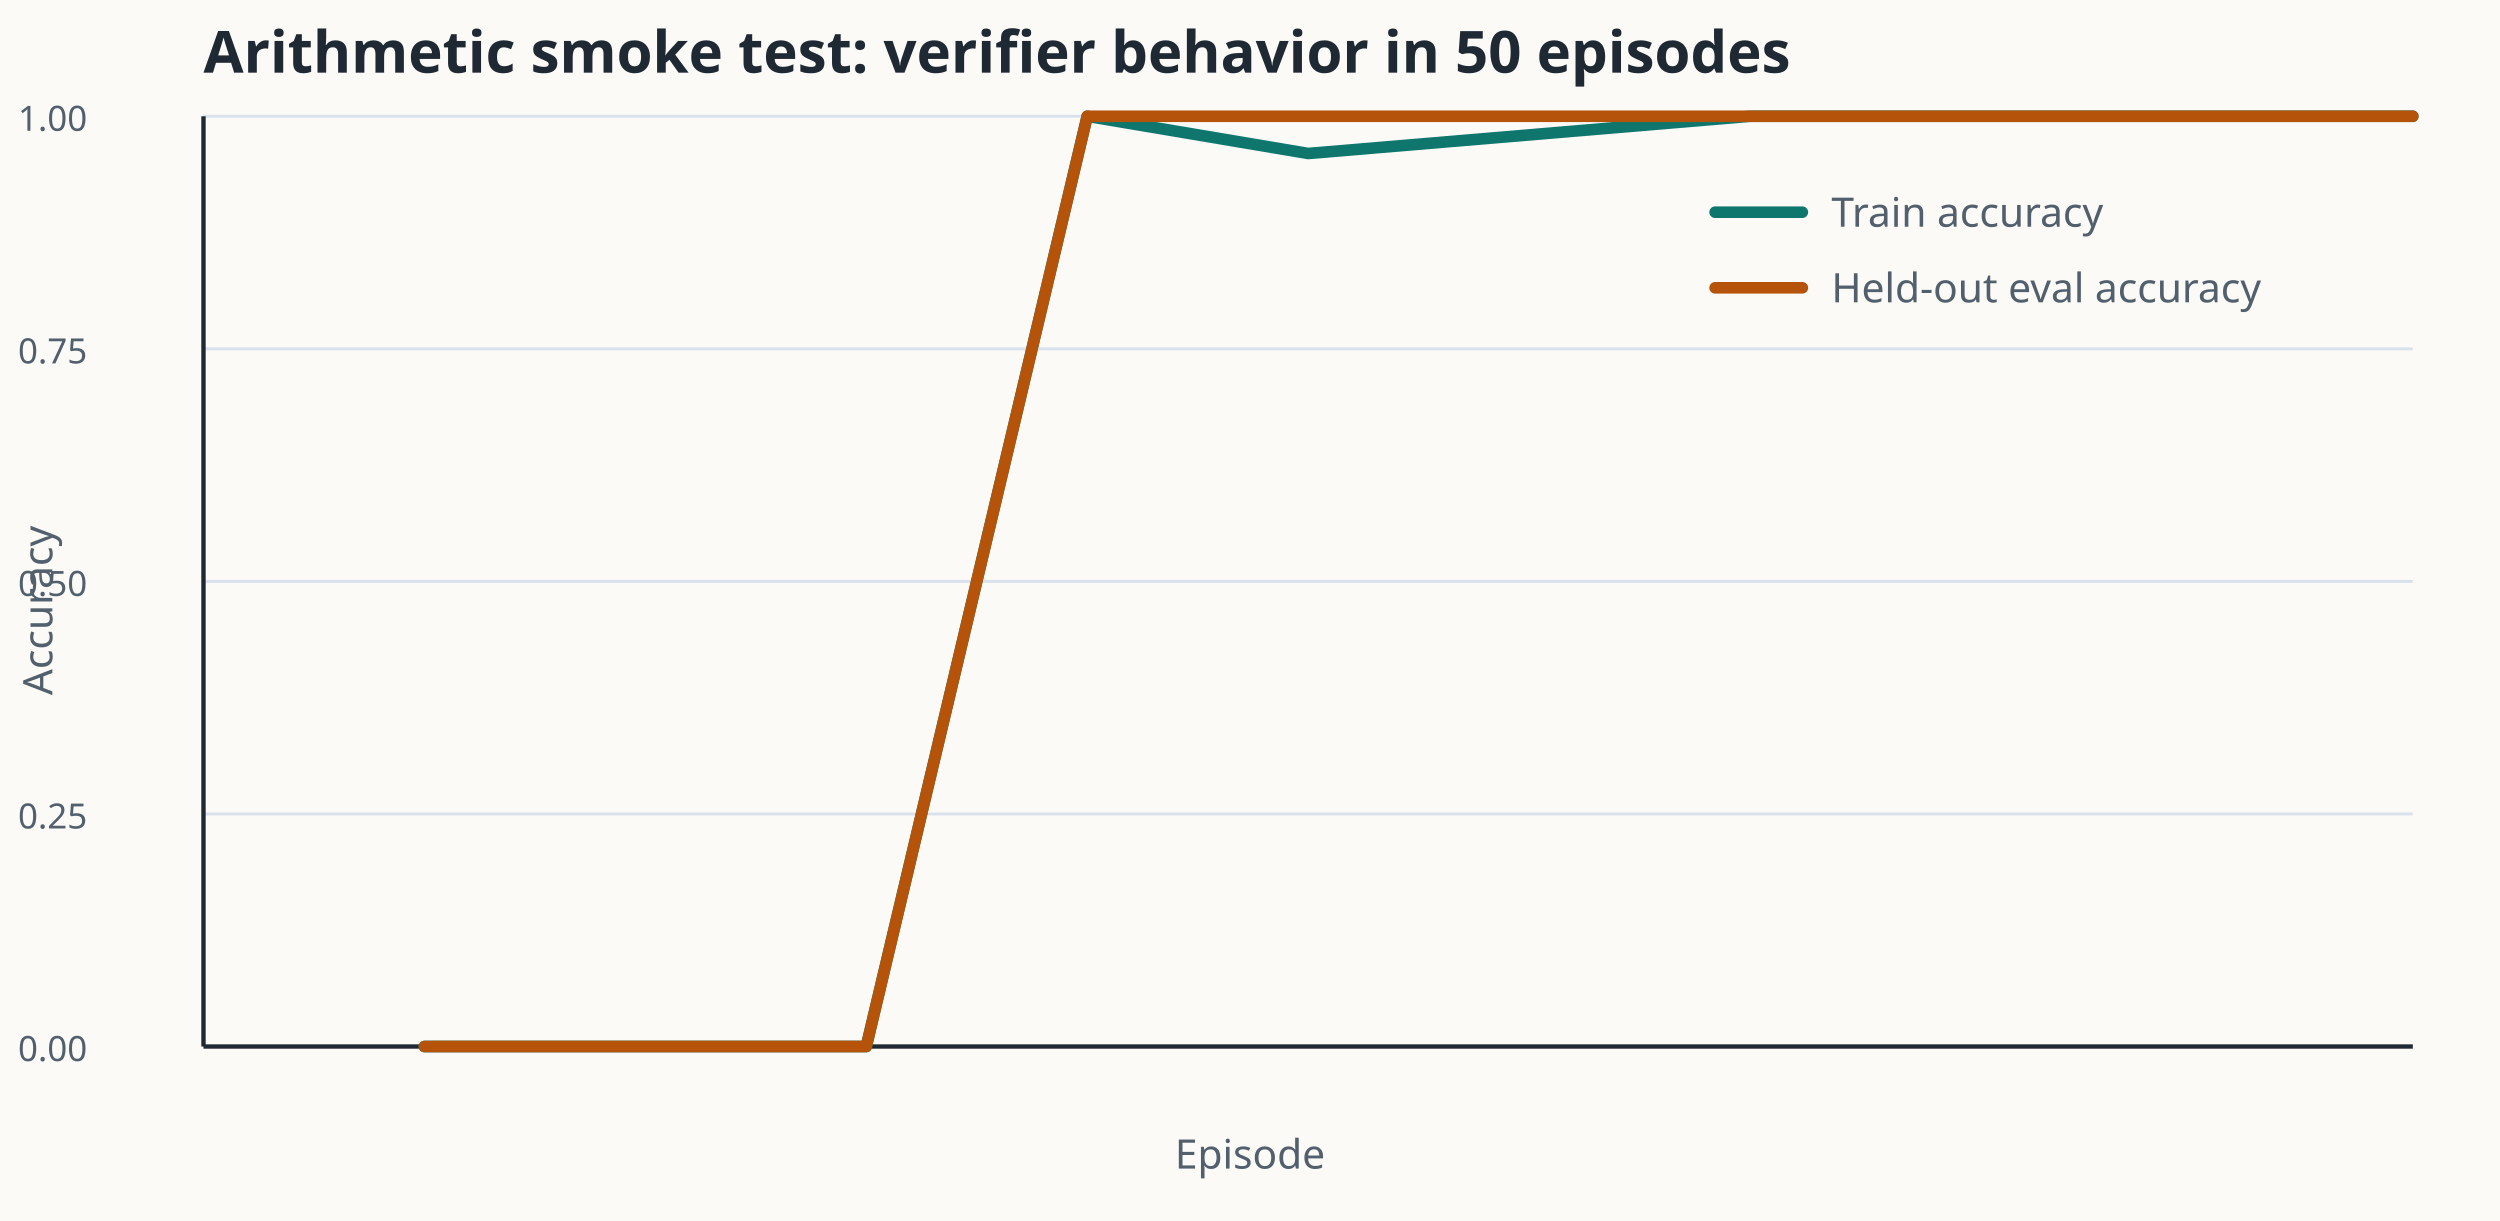
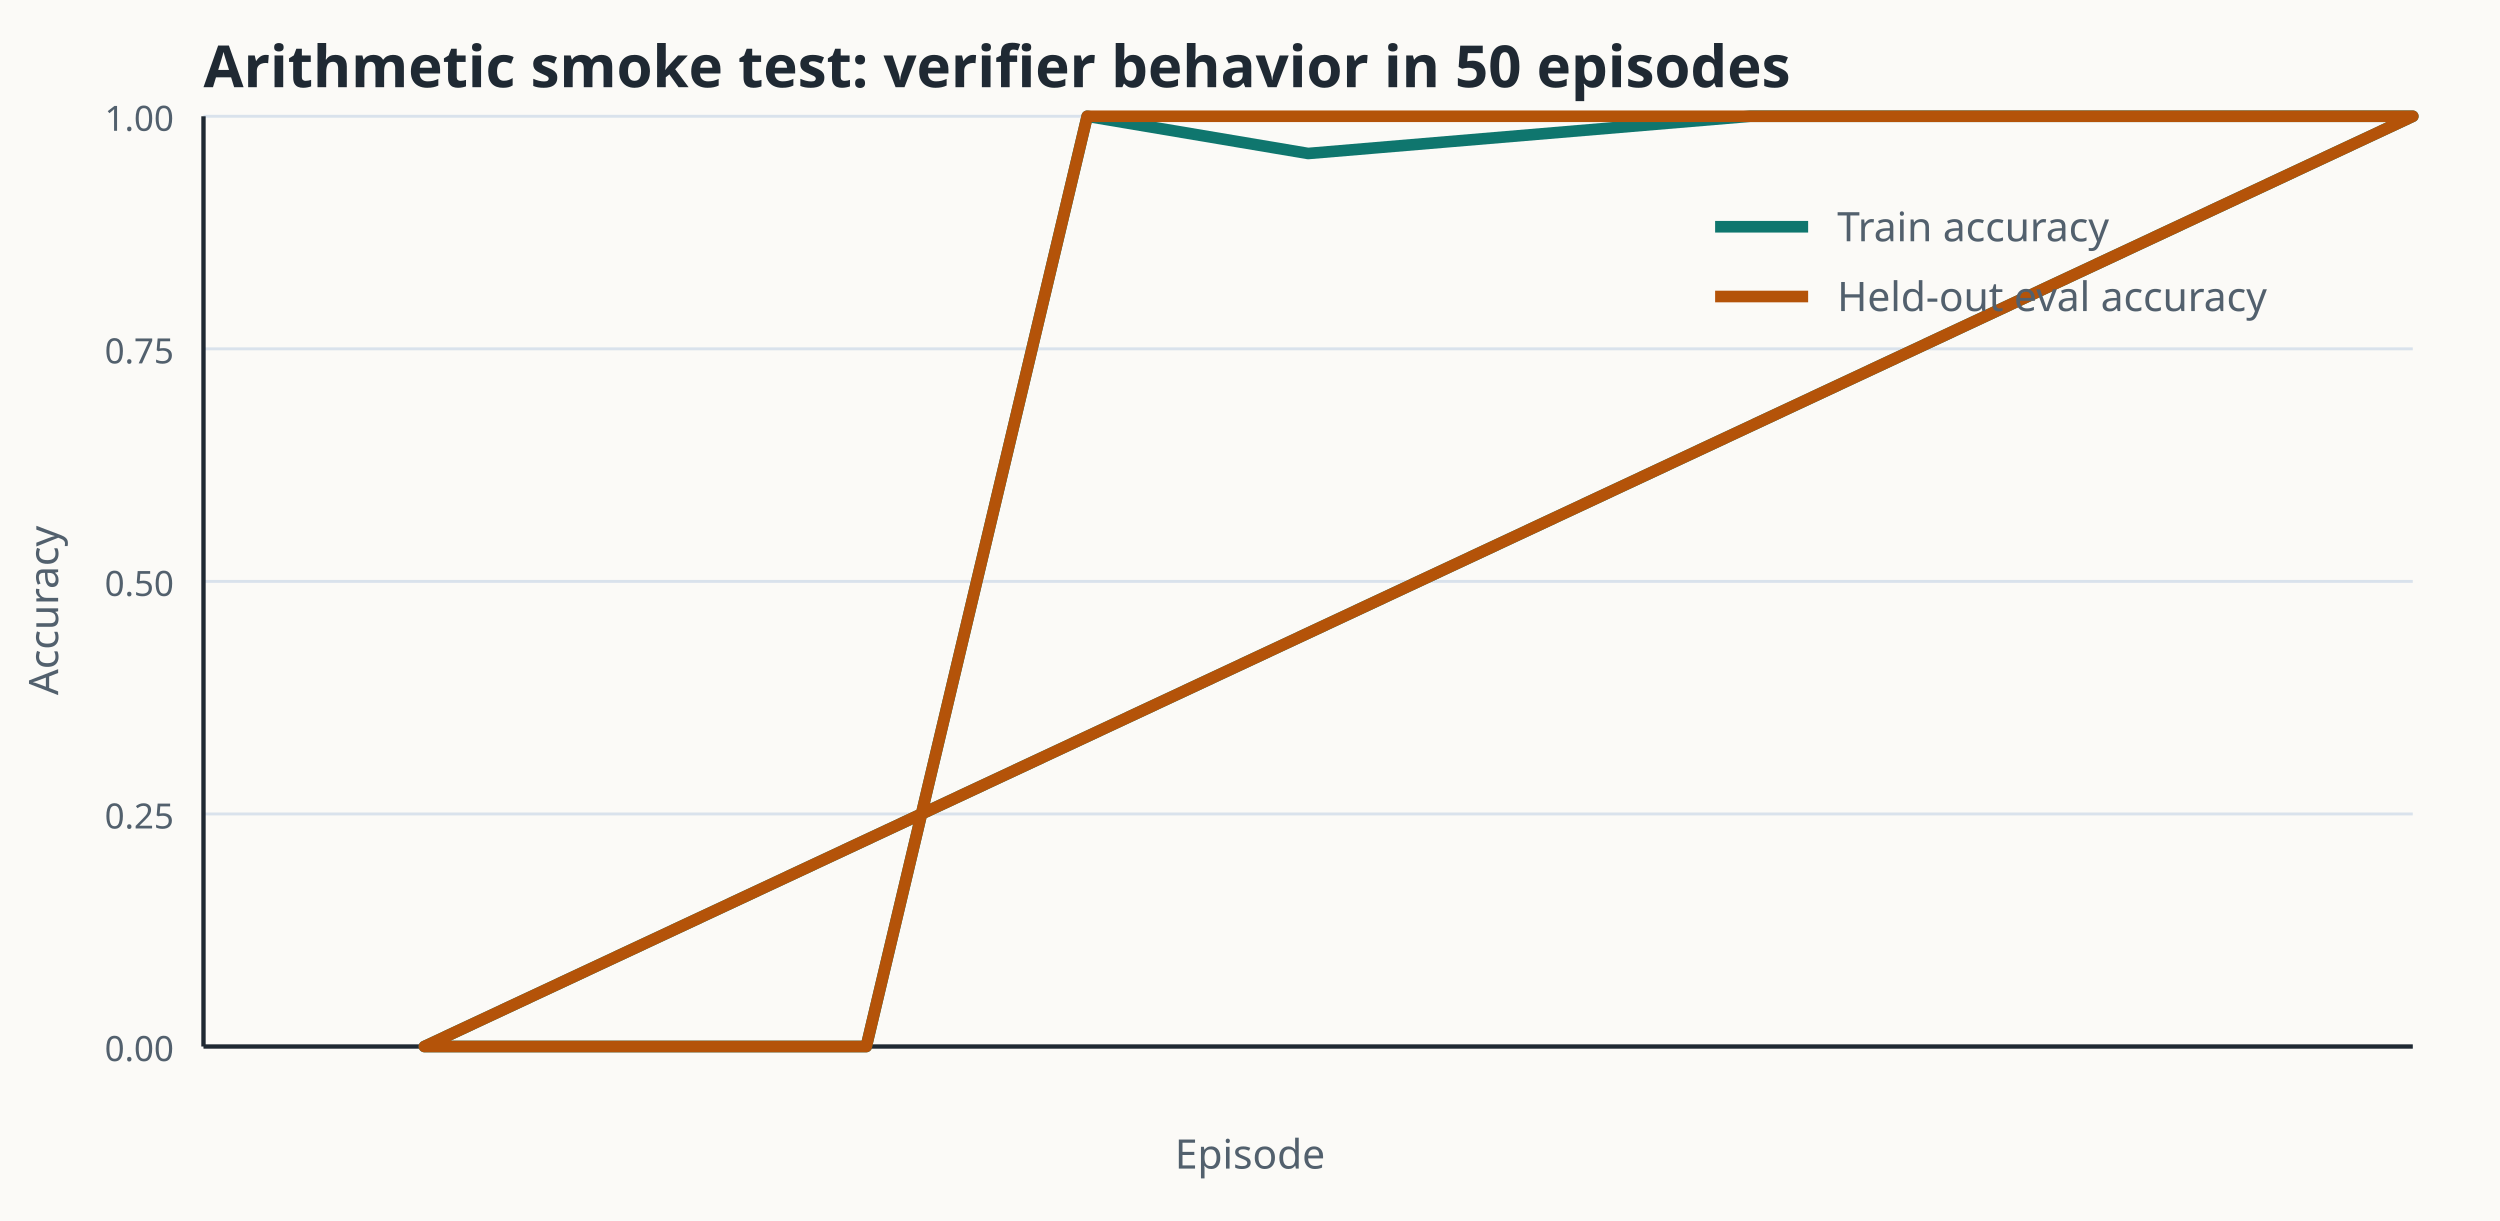
<svg xmlns="http://www.w3.org/2000/svg" viewBox="0 0 860 420" role="img" aria-labelledby="title desc">
  <style>
    .bg { fill: #fbfaf7; }
    .axis { stroke: #1f2933; stroke-width: 1.5; }
    .grid { stroke: #d9e2ec; stroke-width: 1; }
-     .train { fill: none; stroke: #0f766e; stroke-width: 4; stroke-linecap: round; stroke-linejoin: round; }
-     .eval { fill: none; stroke: #b45309; stroke-width: 4; stroke-linecap: round; stroke-linejoin: round; }
    .label { fill: #1f2933; font: 700 20px system-ui, sans-serif; }
    .small { fill: #52606d; font: 14px system-ui, sans-serif; }
-     .tick { fill: #52606d; font: 12px system-ui, sans-serif; text-anchor: end; }
+     .tick { fill: #52606d; font: 12px system-ui, sans-serif; }
  </style>
-   <rect class="bg" width="860" height="420" rx="0" />
-   <text x="70" y="25" class="label">Arithmetic smoke test: verifier behavior in 50 episodes</text>
+   <rect class="bg" width="860" height="420" />
+   <text x="70" y="30" class="label">Arithmetic smoke test: verifier behavior in 50 episodes</text>
  <line x1="70" y1="40.0" x2="830" y2="40.0" class="grid" />
  <line x1="70" y1="120.0" x2="830" y2="120.0" class="grid" />
  <line x1="70" y1="200.0" x2="830" y2="200.0" class="grid" />
  <line x1="70" y1="280.0" x2="830" y2="280.0" class="grid" />
  <line x1="70" y1="360.0" x2="830" y2="360.0" class="grid" />
-   <text x="30" y="45.0" class="tick">1.00</text>
-   <text x="30" y="125.0" class="tick">0.75</text>
-   <text x="30" y="205.0" class="tick">0.50</text>
-   <text x="30" y="285.0" class="tick">0.25</text>
-   <text x="30" y="365.0" class="tick">0.00</text>
+   <text x="36" y="45.0" class="tick">1.00</text>
+   <text x="36" y="125.0" class="tick">0.75</text>
+   <text x="36" y="205.0" class="tick">0.50</text>
+   <text x="36" y="285.0" class="tick">0.25</text>
+   <text x="36" y="365.0" class="tick">0.00</text>
  <line x1="70" y1="360" x2="830" y2="360" class="axis" />
  <line x1="70" y1="40" x2="70" y2="360" class="axis" />
-   <path d="M146.0,360.0 L222.0,360.0 L298.0,360.0 L374.0,40.0 L450.0,52.8 L526.0,46.4 L602.0,40.0 L678.0,40.0 L754.0,40.0 L830.0,40.0" class="train" />
-   <path d="M146.0,360.0 L222.0,360.0 L298.0,360.0 L374.0,40.0 L450.0,40.0 L526.0,40.0 L602.0,40.0 L678.0,40.0 L754.0,40.0 L830.0,40.0" class="eval" />
-   <text x="630" y="78" class="small">Train accuracy</text>
-   <line x1="590" y1="73" x2="620" y2="73" class="train" />
-   <text x="630" y="104" class="small">Held-out eval accuracy</text>
-   <line x1="590" y1="99" x2="620" y2="99" class="eval" />
+   <path d="M146.0,360.0 L222.0,360.0 L298.0,360.0 L374.0,40.0 L450.0,52.8 L526.0,46.4 L602.0,40.0 L678.0,40.0 L754.0,40.0 L830.0,40.0 L146.0,360.0 L222.0,360.0 L298.0,360.0 L374.0,40.0 L450.0,52.8 L526.0,46.4 L602.0,40.0 L678.0,40.0 L754.0,40.0 L830.0,40.0" fill="none" stroke="#0f766e" stroke-width="4" stroke-linecap="round" stroke-linejoin="round" />
+   <path d="M146.0,360.0 L222.0,360.0 L298.0,360.0 L374.0,40.0 L450.0,40.0 L526.0,40.0 L602.0,40.0 L678.0,40.0 L754.0,40.0 L830.0,40.0 L146.0,360.0 L222.0,360.0 L298.0,360.0 L374.0,40.0 L450.0,40.0 L526.0,40.0 L602.0,40.0 L678.0,40.0 L754.0,40.0 L830.0,40.0" fill="none" stroke="#b45309" stroke-width="4" stroke-linecap="round" stroke-linejoin="round" />
+   <line x1="590" y1="78" x2="622" y2="78" stroke="#0f766e" stroke-width="4" />
+   <text x="632" y="83" class="small">Train accuracy</text>
+   <line x1="590" y1="102" x2="622" y2="102" stroke="#b45309" stroke-width="4" />
+   <text x="632" y="107" class="small">Held-out eval accuracy</text>
  <text x="430.0" y="402" class="small" text-anchor="middle">Episode</text>
-   <text x="18" y="210.0" class="small" text-anchor="middle" transform="rotate(-90 18 210.0)">Accuracy</text>
+   <text x="20" y="210.0" class="small" text-anchor="middle" transform="rotate(-90 20 210.0)">Accuracy</text>
</svg>
